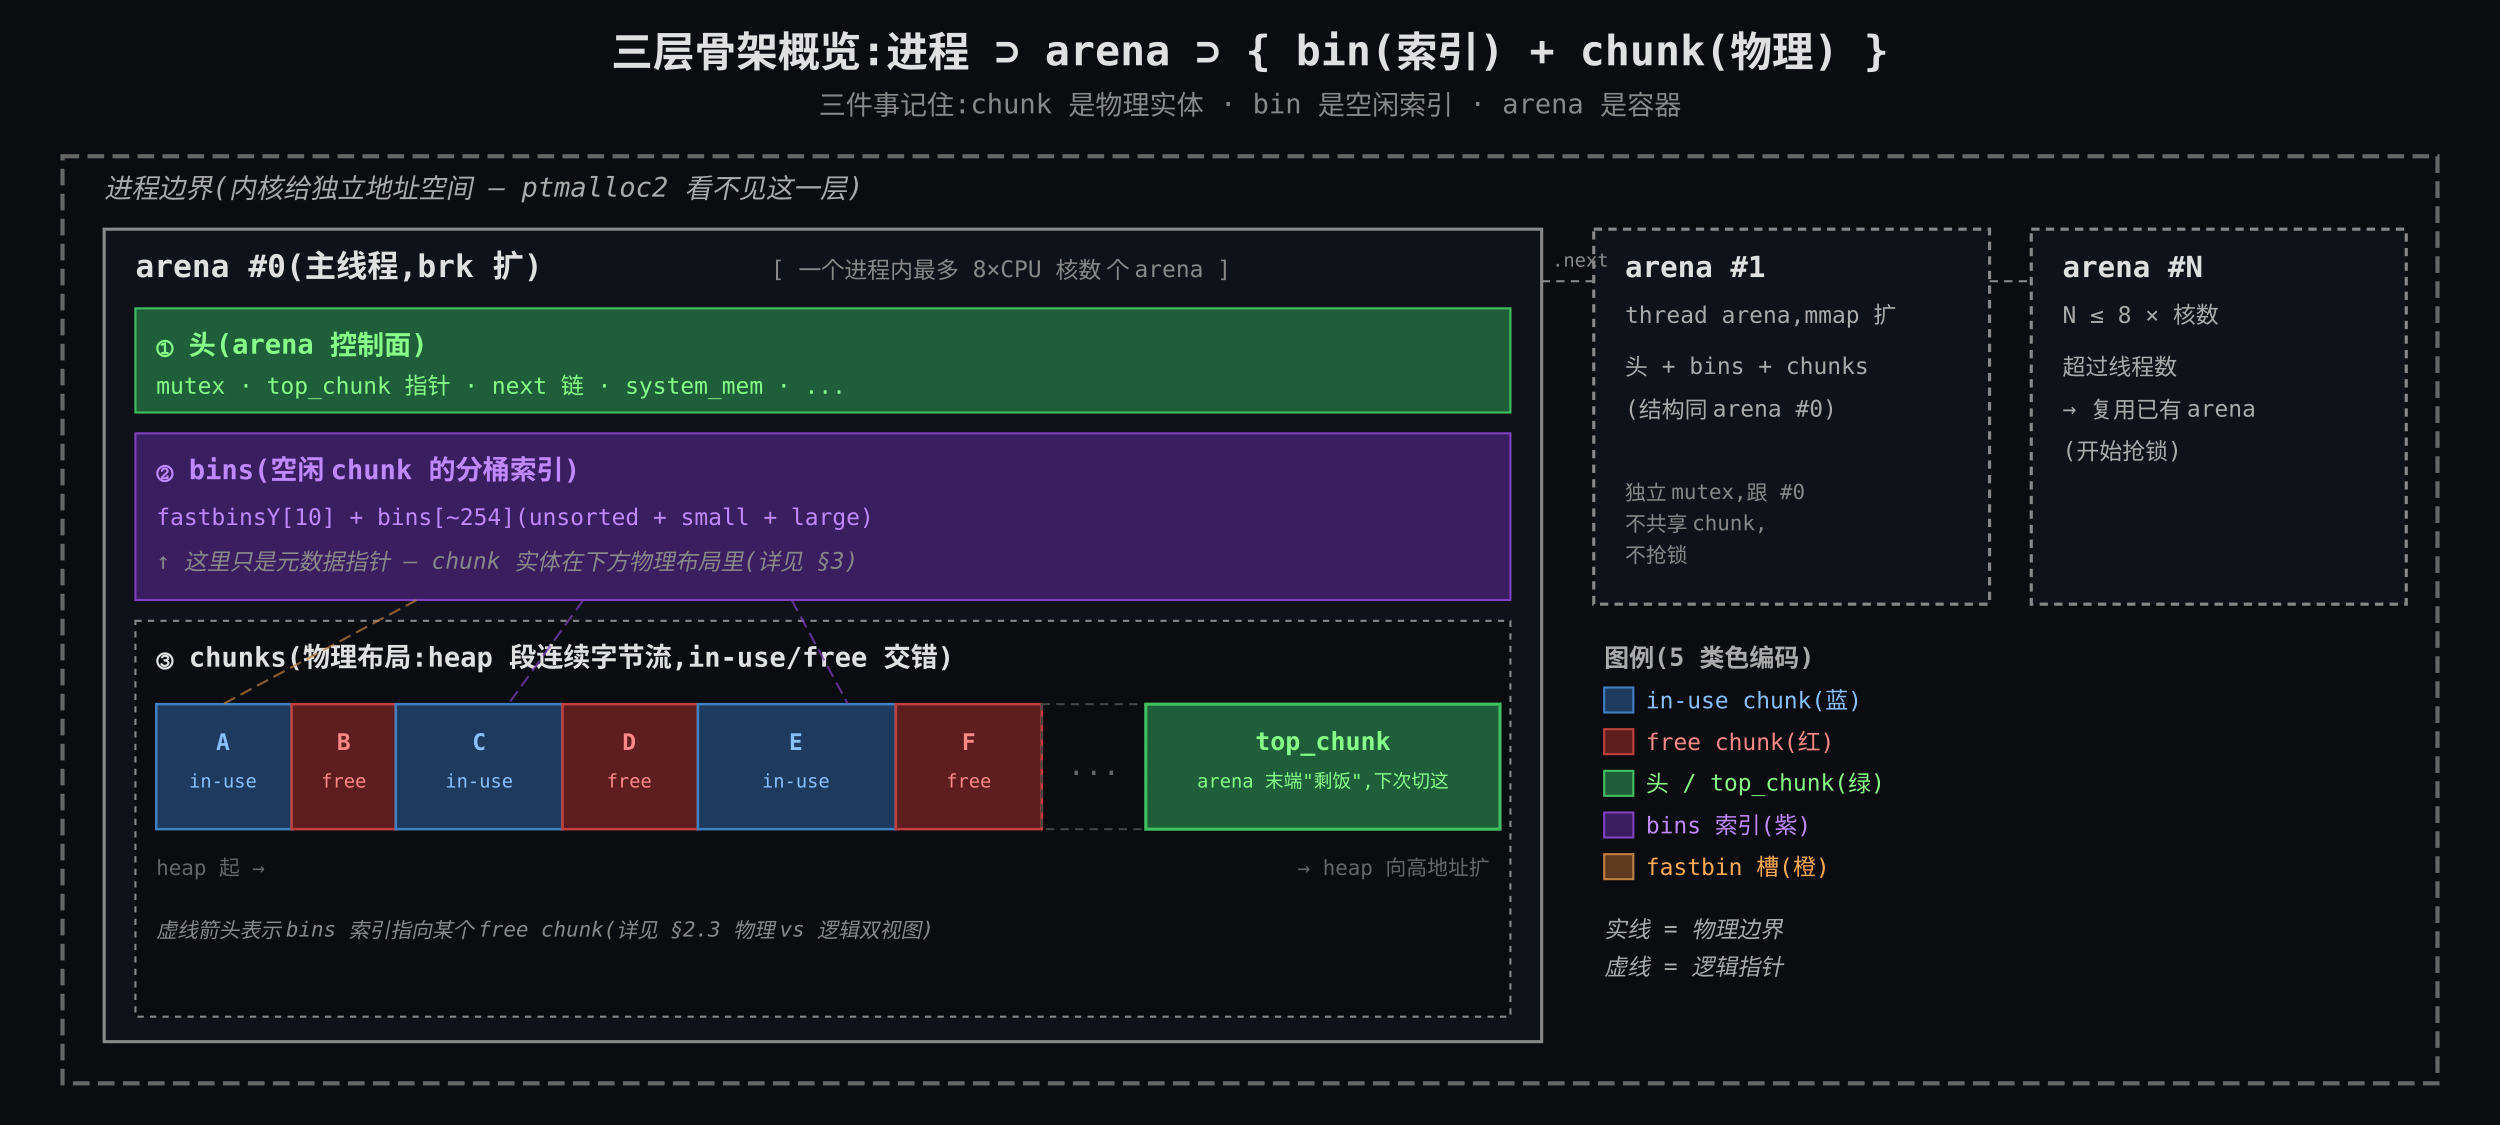
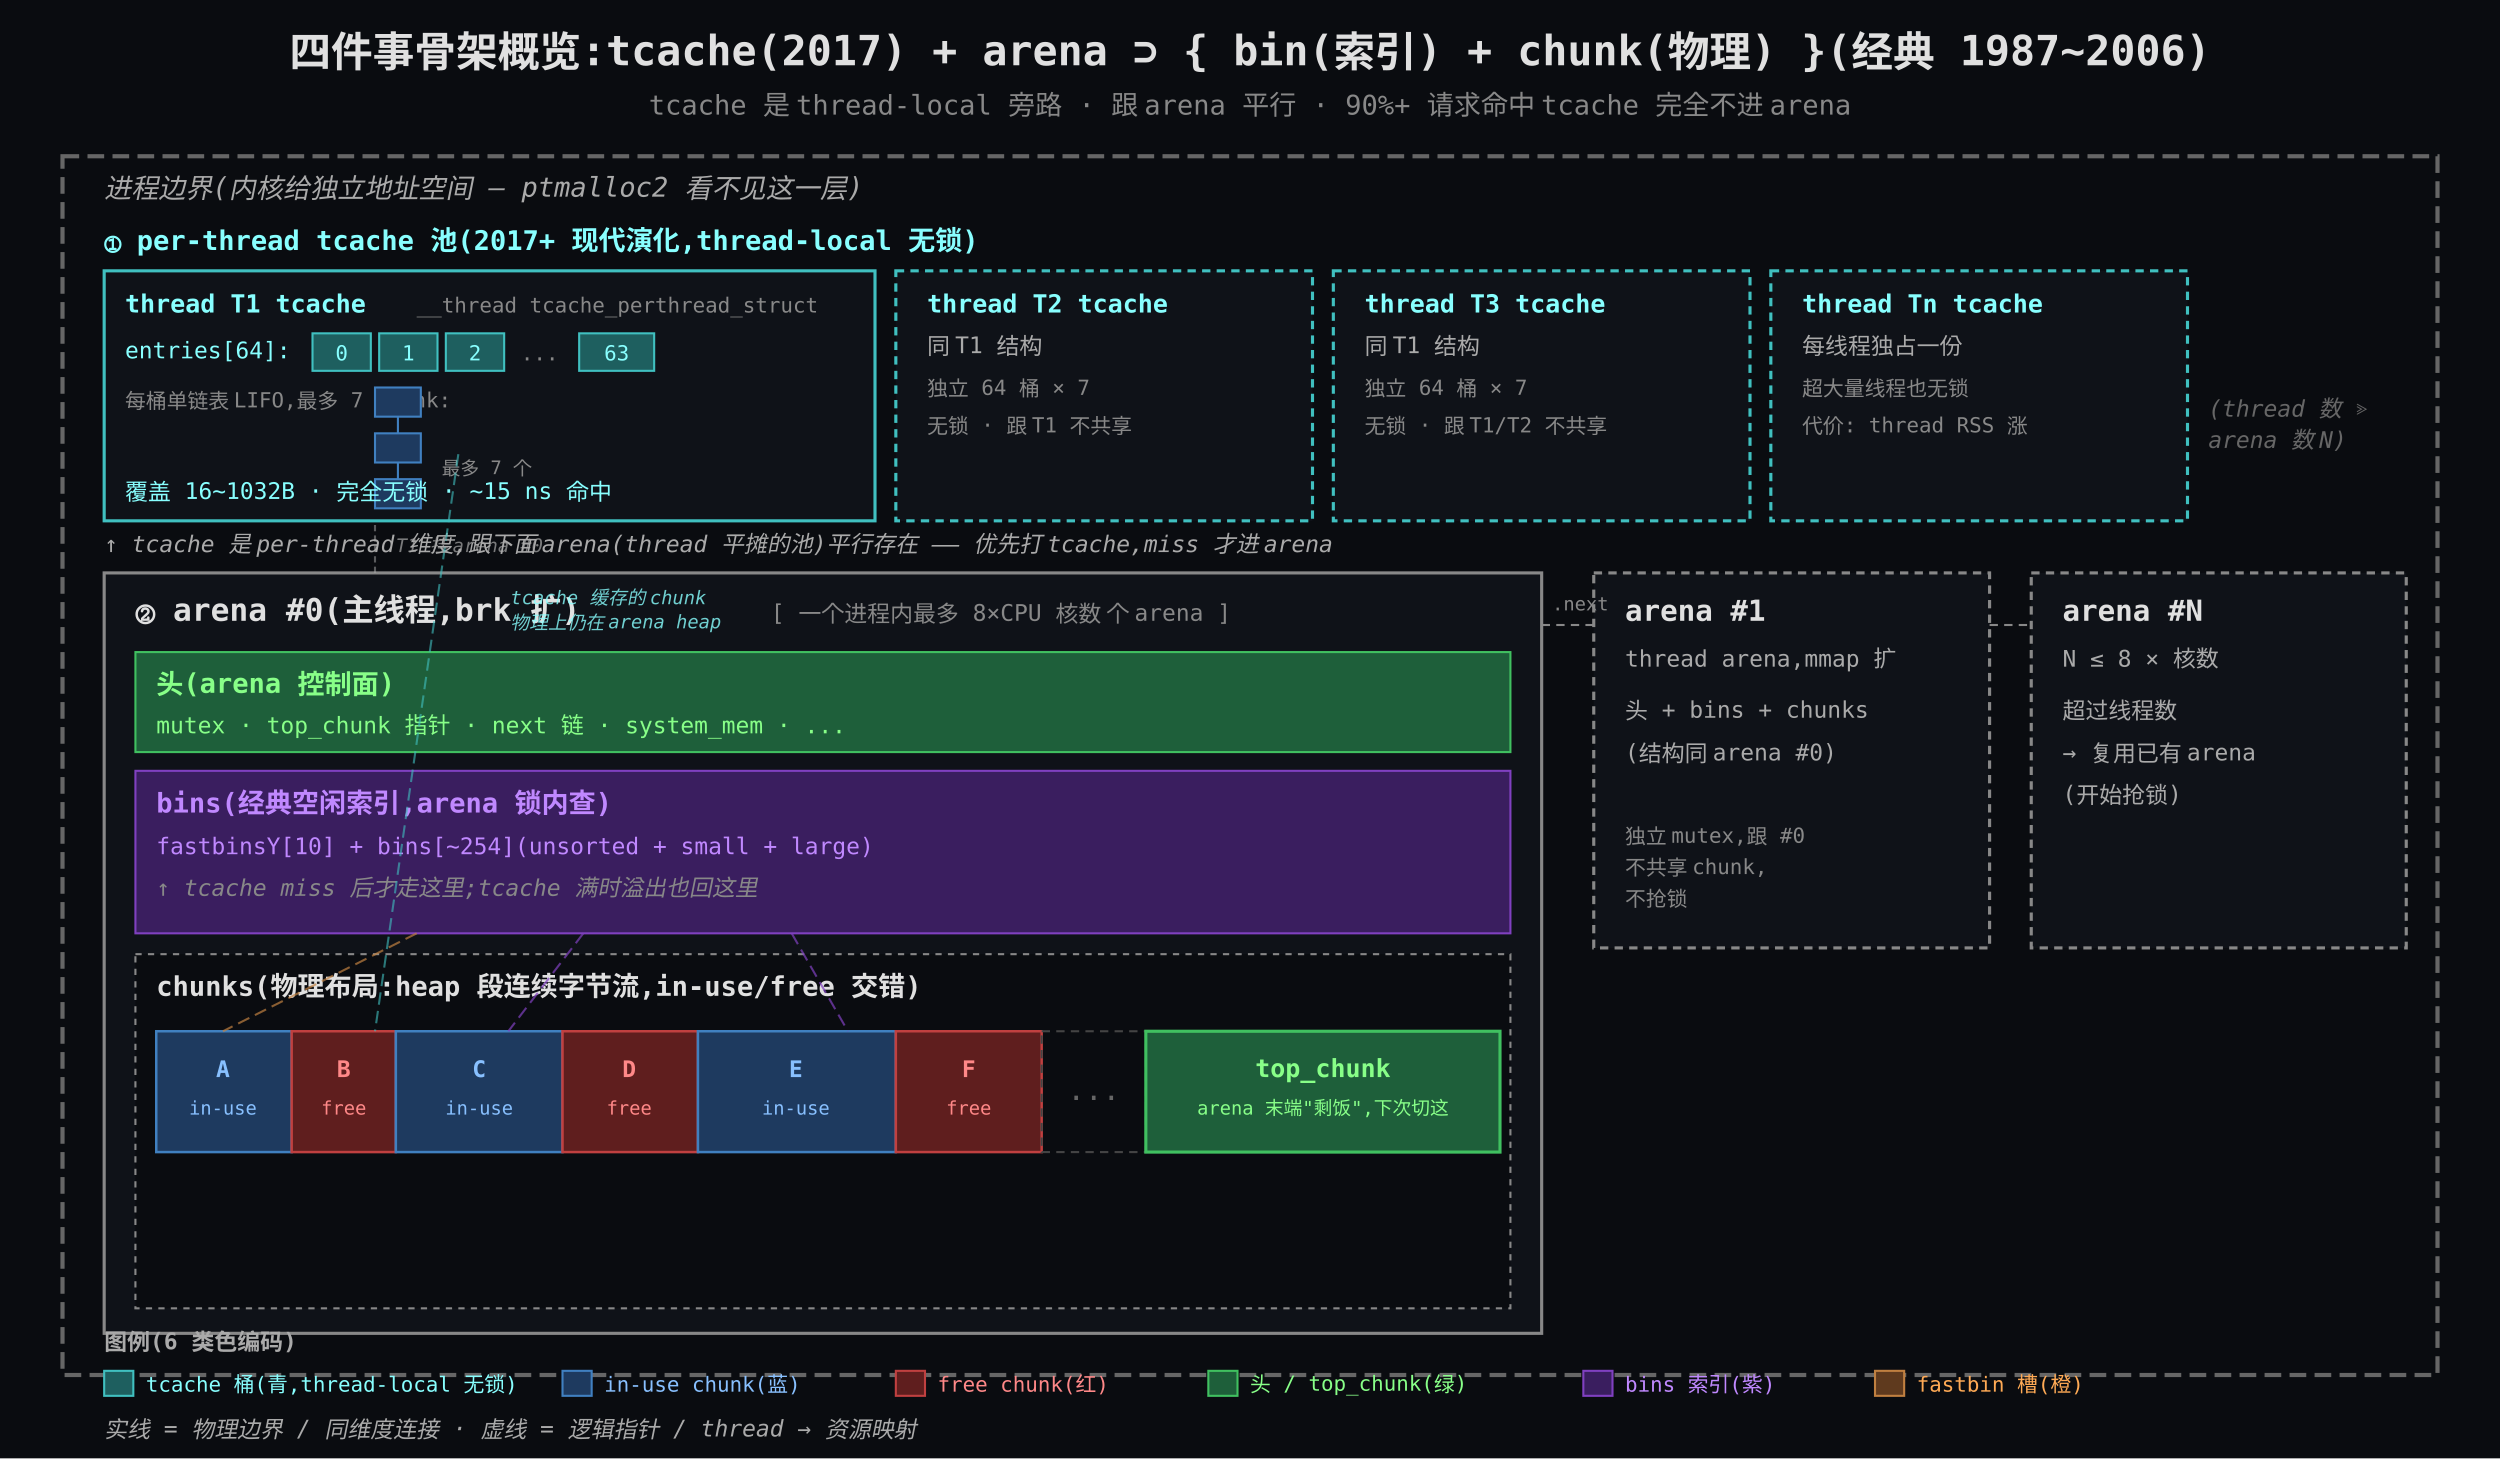
- <svg xmlns="http://www.w3.org/2000/svg" viewBox="0 0 1200 540" font-family="JetBrains Mono, Consolas, monospace">
-   <rect width="1200" height="540" fill="#0a0c10" />
-   <text x="600" y="32" fill="#e0e0e0" font-size="20" font-weight="bold" text-anchor="middle">三层骨架概览:进程 ⊃ arena ⊃ { bin(索引) + chunk(物理) }</text>
-   <text x="600" y="55" fill="#888" font-size="13" text-anchor="middle">三件事记住:chunk 是物理实体 · bin 是空闲索引 · arena 是容器</text>
-   <rect x="30" y="75" width="1140" height="445" fill="none" stroke="#666" stroke-width="2" stroke-dasharray="8,4" />
+ <svg xmlns="http://www.w3.org/2000/svg" viewBox="0 0 1200 700" font-family="JetBrains Mono, Consolas, monospace">
+   <rect width="1200" height="700" fill="#0a0c10" />
+   <text x="600" y="32" fill="#e0e0e0" font-size="20" font-weight="bold" text-anchor="middle">四件事骨架概览:tcache(2017) + arena ⊃ { bin(索引) + chunk(物理) }(经典 1987~2006)</text>
+   <text x="600" y="55" fill="#888" font-size="13" text-anchor="middle">tcache 是 thread-local 旁路 · 跟 arena 平行 · 90%+ 请求命中 tcache 完全不进 arena</text>
+   <rect x="30" y="75" width="1140" height="585" fill="none" stroke="#666" stroke-width="2" stroke-dasharray="8,4" />
  <text x="50" y="95" fill="#aaa" font-size="13" font-style="italic">进程边界(内核给独立地址空间 — ptmalloc2 看不见这一层)</text>
-   <rect x="50" y="110" width="690" height="390" fill="#0f1218" stroke="#888" stroke-width="1.5" />
-   <text x="65" y="133" fill="#e0e0e0" font-size="15" font-weight="bold">arena #0(主线程,brk 扩)</text>
-   <text x="370" y="133" fill="#888" font-size="11">[ 一个进程内最多 8×CPU 核数 个 arena ]</text>
-   <rect x="65" y="148" width="660" height="50" fill="#1e5f3a" stroke="#40c060" stroke-width="1" />
-   <text x="75" y="170" fill="#88ff88" font-size="13" font-weight="bold">① 头(arena 控制面)</text>
-   <text x="75" y="189" fill="#88ff88" font-size="11">mutex · top_chunk 指针 · next 链 · system_mem · ...</text>
-   <rect x="65" y="208" width="660" height="80" fill="#3a1e5f" stroke="#8040c0" stroke-width="1" />
-   <text x="75" y="230" fill="#c088ff" font-size="13" font-weight="bold">② bins(空闲 chunk 的分桶索引)</text>
-   <text x="75" y="252" fill="#c088ff" font-size="11">  fastbinsY[10]  +  bins[~254](unsorted + small + large)</text>
-   <text x="75" y="273" fill="#888" font-size="11" font-style="italic">  ↑ 这里只是元数据指针 — chunk 实体在下方物理布局里(详见 §3)</text>
-   <rect x="65" y="298" width="660" height="190" fill="#0a0c10" stroke="#888" stroke-width="1" stroke-dasharray="3,3" />
-   <text x="75" y="320" fill="#e0e0e0" font-size="13" font-weight="bold">③ chunks(物理布局:heap 段连续字节流,in-use/free 交错)</text>
-   <g transform="translate(75,338)">
-     <rect width="65" height="60" fill="#1e3a5f" stroke="#4080c0" stroke-width="1.2" />
+   <text x="50" y="120" fill="#88ffff" font-size="13" font-weight="bold">① per-thread tcache 池(2017+ 现代演化,thread-local 无锁)</text>
+   <rect x="50" y="130" width="370" height="120" fill="#0f1218" stroke="#40c0c0" stroke-width="1.5" />
+   <text x="60" y="150" fill="#88ffff" font-size="12" font-weight="bold">thread T1 tcache</text>
+   <text x="200" y="150" fill="#888" font-size="10">__thread tcache_perthread_struct</text>
+   <text x="60" y="172" fill="#88ffff" font-size="11">entries[64]:</text>
+   <g transform="translate(150,160)">
+     <rect width="28" height="18" fill="#1e5f5f" stroke="#40c0c0" />
+     <text x="14" y="13" fill="#88ffff" font-size="10" text-anchor="middle">0</text>
+     <rect x="32" width="28" height="18" fill="#1e5f5f" stroke="#40c0c0" />
+     <text x="46" y="13" fill="#88ffff" font-size="10" text-anchor="middle">1</text>
+     <rect x="64" width="28" height="18" fill="#1e5f5f" stroke="#40c0c0" />
+     <text x="78" y="13" fill="#88ffff" font-size="10" text-anchor="middle">2</text>
+     <text x="100" y="13" fill="#888" font-size="10">...</text>
+     <rect x="128" width="36" height="18" fill="#1e5f5f" stroke="#40c0c0" />
+     <text x="146" y="13" fill="#88ffff" font-size="10" text-anchor="middle">63</text>
+   </g>
+   <text x="60" y="196" fill="#888" font-size="10">每桶单链表 LIFO,最多 7 chunk:</text>
+   <g transform="translate(180,186)">
+     <rect width="22" height="14" fill="#1e3a5f" stroke="#4080c0" />
+     <line x1="11" y1="14" x2="11" y2="22" stroke="#4080c0" stroke-width="1" />
+     <rect x="0" y="22" width="22" height="14" fill="#1e3a5f" stroke="#4080c0" />
+     <line x1="11" y1="36" x2="11" y2="44" stroke="#4080c0" stroke-width="1" />
+     <rect x="0" y="44" width="22" height="14" fill="#1e3a5f" stroke="#4080c0" />
+     <text x="32" y="42" fill="#888" font-size="9">最多 7 个</text>
+   </g>
+   <text x="60" y="240" fill="#88ffff" font-size="11">覆盖 16~1032B · 完全无锁 · ~15 ns 命中</text>
+   <rect x="430" y="130" width="200" height="120" fill="#0f1218" stroke="#40c0c0" stroke-width="1.5" stroke-dasharray="4,3" />
+   <text x="445" y="150" fill="#88ffff" font-size="12" font-weight="bold">thread T2 tcache</text>
+   <text x="445" y="170" fill="#aaa" font-size="11">同 T1 结构</text>
+   <text x="445" y="190" fill="#888" font-size="10">独立 64 桶 × 7</text>
+   <text x="445" y="208" fill="#888" font-size="10">无锁 · 跟 T1 不共享</text>
+   <rect x="640" y="130" width="200" height="120" fill="#0f1218" stroke="#40c0c0" stroke-width="1.5" stroke-dasharray="4,3" />
+   <text x="655" y="150" fill="#88ffff" font-size="12" font-weight="bold">thread T3 tcache</text>
+   <text x="655" y="170" fill="#aaa" font-size="11">同 T1 结构</text>
+   <text x="655" y="190" fill="#888" font-size="10">独立 64 桶 × 7</text>
+   <text x="655" y="208" fill="#888" font-size="10">无锁 · 跟 T1/T2 不共享</text>
+   <rect x="850" y="130" width="200" height="120" fill="#0f1218" stroke="#40c0c0" stroke-width="1.5" stroke-dasharray="4,3" />
+   <text x="865" y="150" fill="#88ffff" font-size="12" font-weight="bold">thread Tn tcache</text>
+   <text x="865" y="170" fill="#aaa" font-size="11">每线程独占一份</text>
+   <text x="865" y="190" fill="#888" font-size="10">超大量线程也无锁</text>
+   <text x="865" y="208" fill="#888" font-size="10">代价: thread RSS 涨</text>
+   <text x="1060" y="200" fill="#666" font-size="11" font-style="italic">(thread 数 ≫</text>
+   <text x="1060" y="215" fill="#666" font-size="11" font-style="italic"> arena 数 N)</text>
+   <text x="50" y="265" fill="#aaa" font-size="11" font-style="italic">↑ tcache 是 per-thread 维度,跟下面 arena(thread 平摊的池)平行存在 —— 优先打 tcache,miss 才进 arena</text>
+   <rect x="50" y="275" width="690" height="365" fill="#0f1218" stroke="#888" stroke-width="1.5" />
+   <text x="65" y="298" fill="#e0e0e0" font-size="15" font-weight="bold">② arena #0(主线程,brk 扩)</text>
+   <text x="370" y="298" fill="#888" font-size="11">[ 一个进程内最多 8×CPU 核数 个 arena ]</text>
+   <rect x="65" y="313" width="660" height="48" fill="#1e5f3a" stroke="#40c060" stroke-width="1" />
+   <text x="75" y="333" fill="#88ff88" font-size="13" font-weight="bold">头(arena 控制面)</text>
+   <text x="75" y="352" fill="#88ff88" font-size="11">mutex · top_chunk 指针 · next 链 · system_mem · ...</text>
+   <rect x="65" y="370" width="660" height="78" fill="#3a1e5f" stroke="#8040c0" stroke-width="1" />
+   <text x="75" y="390" fill="#c088ff" font-size="13" font-weight="bold">bins(经典空闲索引,arena 锁内查)</text>
+   <text x="75" y="410" fill="#c088ff" font-size="11">  fastbinsY[10]  +  bins[~254](unsorted + small + large)</text>
+   <text x="75" y="430" fill="#888" font-size="11" font-style="italic">  ↑ tcache miss 后才走这里;tcache 满时溢出也回这里</text>
+   <rect x="65" y="458" width="660" height="170" fill="#0a0c10" stroke="#888" stroke-width="1" stroke-dasharray="3,3" />
+   <text x="75" y="478" fill="#e0e0e0" font-size="13" font-weight="bold">chunks(物理布局:heap 段连续字节流,in-use/free 交错)</text>
+   <g transform="translate(75,495)">
+     <rect width="65" height="58" fill="#1e3a5f" stroke="#4080c0" stroke-width="1.2" />
    <text x="32" y="22" fill="#88c0ff" font-size="11" font-weight="bold" text-anchor="middle">A</text>
    <text x="32" y="40" fill="#88c0ff" font-size="9" text-anchor="middle">in-use</text>
-     <rect x="65" width="50" height="60" fill="#5f1e1e" stroke="#c04040" stroke-width="1.2" />
+     <rect x="65" width="50" height="58" fill="#5f1e1e" stroke="#c04040" stroke-width="1.2" />
    <text x="90" y="22" fill="#ff8888" font-size="11" font-weight="bold" text-anchor="middle">B</text>
    <text x="90" y="40" fill="#ff8888" font-size="9" text-anchor="middle">free</text>
-     <rect x="115" width="80" height="60" fill="#1e3a5f" stroke="#4080c0" stroke-width="1.2" />
+     <rect x="115" width="80" height="58" fill="#1e3a5f" stroke="#4080c0" stroke-width="1.2" />
    <text x="155" y="22" fill="#88c0ff" font-size="11" font-weight="bold" text-anchor="middle">C</text>
    <text x="155" y="40" fill="#88c0ff" font-size="9" text-anchor="middle">in-use</text>
-     <rect x="195" width="65" height="60" fill="#5f1e1e" stroke="#c04040" stroke-width="1.2" />
+     <rect x="195" width="65" height="58" fill="#5f1e1e" stroke="#c04040" stroke-width="1.2" />
    <text x="227" y="22" fill="#ff8888" font-size="11" font-weight="bold" text-anchor="middle">D</text>
    <text x="227" y="40" fill="#ff8888" font-size="9" text-anchor="middle">free</text>
-     <rect x="260" width="95" height="60" fill="#1e3a5f" stroke="#4080c0" stroke-width="1.2" />
+     <rect x="260" width="95" height="58" fill="#1e3a5f" stroke="#4080c0" stroke-width="1.2" />
    <text x="307" y="22" fill="#88c0ff" font-size="11" font-weight="bold" text-anchor="middle">E</text>
    <text x="307" y="40" fill="#88c0ff" font-size="9" text-anchor="middle">in-use</text>
-     <rect x="355" width="70" height="60" fill="#5f1e1e" stroke="#c04040" stroke-width="1.2" />
+     <rect x="355" width="70" height="58" fill="#5f1e1e" stroke="#c04040" stroke-width="1.2" />
    <text x="390" y="22" fill="#ff8888" font-size="11" font-weight="bold" text-anchor="middle">F</text>
    <text x="390" y="40" fill="#ff8888" font-size="9" text-anchor="middle">free</text>
-     <rect x="425" width="50" height="60" fill="none" stroke="#444" stroke-dasharray="4,3" />
-     <text x="450" y="34" fill="#666" font-size="14" text-anchor="middle">...</text>
-     <rect x="475" width="170" height="60" fill="#1e5f3a" stroke="#40c060" stroke-width="1.5" />
+     <rect x="425" width="50" height="58" fill="none" stroke="#444" stroke-dasharray="4,3" />
+     <text x="450" y="33" fill="#666" font-size="14" text-anchor="middle">...</text>
+     <rect x="475" width="170" height="58" fill="#1e5f3a" stroke="#40c060" stroke-width="1.5" />
    <text x="560" y="22" fill="#88ff88" font-size="12" font-weight="bold" text-anchor="middle">top_chunk</text>
    <text x="560" y="40" fill="#88ff88" font-size="9" text-anchor="middle">arena 末端"剩饭",下次切这</text>
  </g>
-   <text x="75" y="420" fill="#666" font-size="10">heap 起 →</text>
-   <text x="715" y="420" fill="#666" font-size="10" text-anchor="end">→ heap 向高地址扩</text>
-   <text x="75" y="450" fill="#888" font-size="10" font-style="italic">虚线箭头表示 bins 索引指向某个 free chunk(详见 §2.3 物理 vs 逻辑双视图)</text>
-   <line x1="200" y1="288" x2="107" y2="338" stroke="#c08040" stroke-width="1" stroke-dasharray="6,3" opacity="0.7" />
-   <line x1="280" y1="288" x2="244" y2="338" stroke="#8040c0" stroke-width="1" stroke-dasharray="6,3" opacity="0.7" />
-   <line x1="380" y1="288" x2="407" y2="338" stroke="#8040c0" stroke-width="1" stroke-dasharray="6,3" opacity="0.7" />
-   <rect x="765" y="110" width="190" height="180" fill="#0f1218" stroke="#888" stroke-width="1.5" stroke-dasharray="4,3" />
-   <text x="780" y="133" fill="#e0e0e0" font-size="14" font-weight="bold">arena #1</text>
-   <text x="780" y="155" fill="#aaa" font-size="11">thread arena,mmap 扩</text>
-   <text x="780" y="180" fill="#aaa" font-size="11">头 + bins + chunks</text>
-   <text x="780" y="200" fill="#aaa" font-size="11">(结构同 arena #0)</text>
-   <text x="780" y="240" fill="#888" font-size="10">独立 mutex,跟 #0</text>
-   <text x="780" y="255" fill="#888" font-size="10">不共享 chunk,</text>
-   <text x="780" y="270" fill="#888" font-size="10">不抢锁</text>
-   <rect x="975" y="110" width="180" height="180" fill="#0f1218" stroke="#888" stroke-width="1.5" stroke-dasharray="4,3" />
-   <text x="990" y="133" fill="#e0e0e0" font-size="14" font-weight="bold">arena #N</text>
-   <text x="990" y="155" fill="#aaa" font-size="11">N ≤ 8 × 核数</text>
-   <text x="990" y="180" fill="#aaa" font-size="11">超过线程数</text>
-   <text x="990" y="200" fill="#aaa" font-size="11">→ 复用已有 arena</text>
-   <text x="990" y="220" fill="#aaa" font-size="11">  (开始抢锁)</text>
-   <line x1="740" y1="135" x2="765" y2="135" stroke="#888" stroke-width="1" stroke-dasharray="4,3" />
-   <text x="745" y="128" fill="#888" font-size="9">.next</text>
-   <line x1="955" y1="135" x2="975" y2="135" stroke="#888" stroke-width="1" stroke-dasharray="4,3" />
-   <g transform="translate(770,320)">
-     <text x="0" y="0" fill="#aaa" font-size="12" font-weight="bold">图例(5 类色编码)</text>
-     <rect x="0" y="10" width="14" height="12" fill="#1e3a5f" stroke="#4080c0" />
-     <text x="20" y="20" fill="#88c0ff" font-size="11">in-use chunk(蓝)</text>
-     <rect x="0" y="30" width="14" height="12" fill="#5f1e1e" stroke="#c04040" />
-     <text x="20" y="40" fill="#ff8888" font-size="11">free chunk(红)</text>
-     <rect x="0" y="50" width="14" height="12" fill="#1e5f3a" stroke="#40c060" />
-     <text x="20" y="60" fill="#88ff88" font-size="11">头 / top_chunk(绿)</text>
-     <rect x="0" y="70" width="14" height="12" fill="#3a1e5f" stroke="#8040c0" />
-     <text x="20" y="80" fill="#c088ff" font-size="11">bins 索引(紫)</text>
-     <rect x="0" y="90" width="14" height="12" fill="#5f3a1e" stroke="#c08040" />
-     <text x="20" y="100" fill="#ffaa55" font-size="11">fastbin 槽(橙)</text>
-     <text x="0" y="130" fill="#aaa" font-size="11" font-style="italic">实线 = 物理边界</text>
-     <text x="0" y="148" fill="#aaa" font-size="11" font-style="italic">虚线 = 逻辑指针</text>
+   <line x1="200" y1="448" x2="107" y2="495" stroke="#c08040" stroke-width="1" stroke-dasharray="6,3" opacity="0.7" />
+   <line x1="280" y1="448" x2="244" y2="495" stroke="#8040c0" stroke-width="1" stroke-dasharray="6,3" opacity="0.7" />
+   <line x1="380" y1="448" x2="407" y2="495" stroke="#8040c0" stroke-width="1" stroke-dasharray="6,3" opacity="0.7" />
+   <line x1="220" y1="218" x2="180" y2="495" stroke="#40c0c0" stroke-width="1" stroke-dasharray="6,3" opacity="0.6" />
+   <text x="245" y="290" fill="#88ffff" font-size="9" font-style="italic" opacity="0.8">tcache 缓存的 chunk</text>
+   <text x="245" y="302" fill="#88ffff" font-size="9" font-style="italic" opacity="0.8">物理上仍在 arena heap</text>
+   <rect x="765" y="275" width="190" height="180" fill="#0f1218" stroke="#888" stroke-width="1.5" stroke-dasharray="4,3" />
+   <text x="780" y="298" fill="#e0e0e0" font-size="14" font-weight="bold">arena #1</text>
+   <text x="780" y="320" fill="#aaa" font-size="11">thread arena,mmap 扩</text>
+   <text x="780" y="345" fill="#aaa" font-size="11">头 + bins + chunks</text>
+   <text x="780" y="365" fill="#aaa" font-size="11">(结构同 arena #0)</text>
+   <text x="780" y="405" fill="#888" font-size="10">独立 mutex,跟 #0</text>
+   <text x="780" y="420" fill="#888" font-size="10">不共享 chunk,</text>
+   <text x="780" y="435" fill="#888" font-size="10">不抢锁</text>
+   <rect x="975" y="275" width="180" height="180" fill="#0f1218" stroke="#888" stroke-width="1.5" stroke-dasharray="4,3" />
+   <text x="990" y="298" fill="#e0e0e0" font-size="14" font-weight="bold">arena #N</text>
+   <text x="990" y="320" fill="#aaa" font-size="11">N ≤ 8 × 核数</text>
+   <text x="990" y="345" fill="#aaa" font-size="11">超过线程数</text>
+   <text x="990" y="365" fill="#aaa" font-size="11">→ 复用已有 arena</text>
+   <text x="990" y="385" fill="#aaa" font-size="11">  (开始抢锁)</text>
+   <line x1="740" y1="300" x2="765" y2="300" stroke="#888" stroke-width="1" stroke-dasharray="4,3" />
+   <text x="745" y="293" fill="#888" font-size="9">.next</text>
+   <line x1="955" y1="300" x2="975" y2="300" stroke="#888" stroke-width="1" stroke-dasharray="4,3" />
+   <line x1="180" y1="252" x2="180" y2="275" stroke="#aaa" stroke-width="1" stroke-dasharray="3,2" opacity="0.5" />
+   <text x="190" y="265" fill="#aaa" font-size="9" font-style="italic" opacity="0.7">T1 挂 arena #0</text>
+   <g transform="translate(50,648)">
+     <text x="0" y="0" fill="#aaa" font-size="11" font-weight="bold">图例(6 类色编码)</text>
+     <rect x="0" y="10" width="14" height="12" fill="#1e5f5f" stroke="#40c0c0" />
+     <text x="20" y="20" fill="#88ffff" font-size="10">tcache 桶(青,thread-local 无锁)</text>
+     <rect x="220" y="10" width="14" height="12" fill="#1e3a5f" stroke="#4080c0" />
+     <text x="240" y="20" fill="#88c0ff" font-size="10">in-use chunk(蓝)</text>
+     <rect x="380" y="10" width="14" height="12" fill="#5f1e1e" stroke="#c04040" />
+     <text x="400" y="20" fill="#ff8888" font-size="10">free chunk(红)</text>
+     <rect x="530" y="10" width="14" height="12" fill="#1e5f3a" stroke="#40c060" />
+     <text x="550" y="20" fill="#88ff88" font-size="10">头 / top_chunk(绿)</text>
+     <rect x="710" y="10" width="14" height="12" fill="#3a1e5f" stroke="#8040c0" />
+     <text x="730" y="20" fill="#c088ff" font-size="10">bins 索引(紫)</text>
+     <rect x="850" y="10" width="14" height="12" fill="#5f3a1e" stroke="#c08040" />
+     <text x="870" y="20" fill="#ffaa55" font-size="10">fastbin 槽(橙)</text>
+     <text x="0" y="42" fill="#aaa" font-size="11" font-style="italic">实线 = 物理边界 / 同维度连接 · 虚线 = 逻辑指针 / thread → 资源映射</text>
  </g>
</svg>
